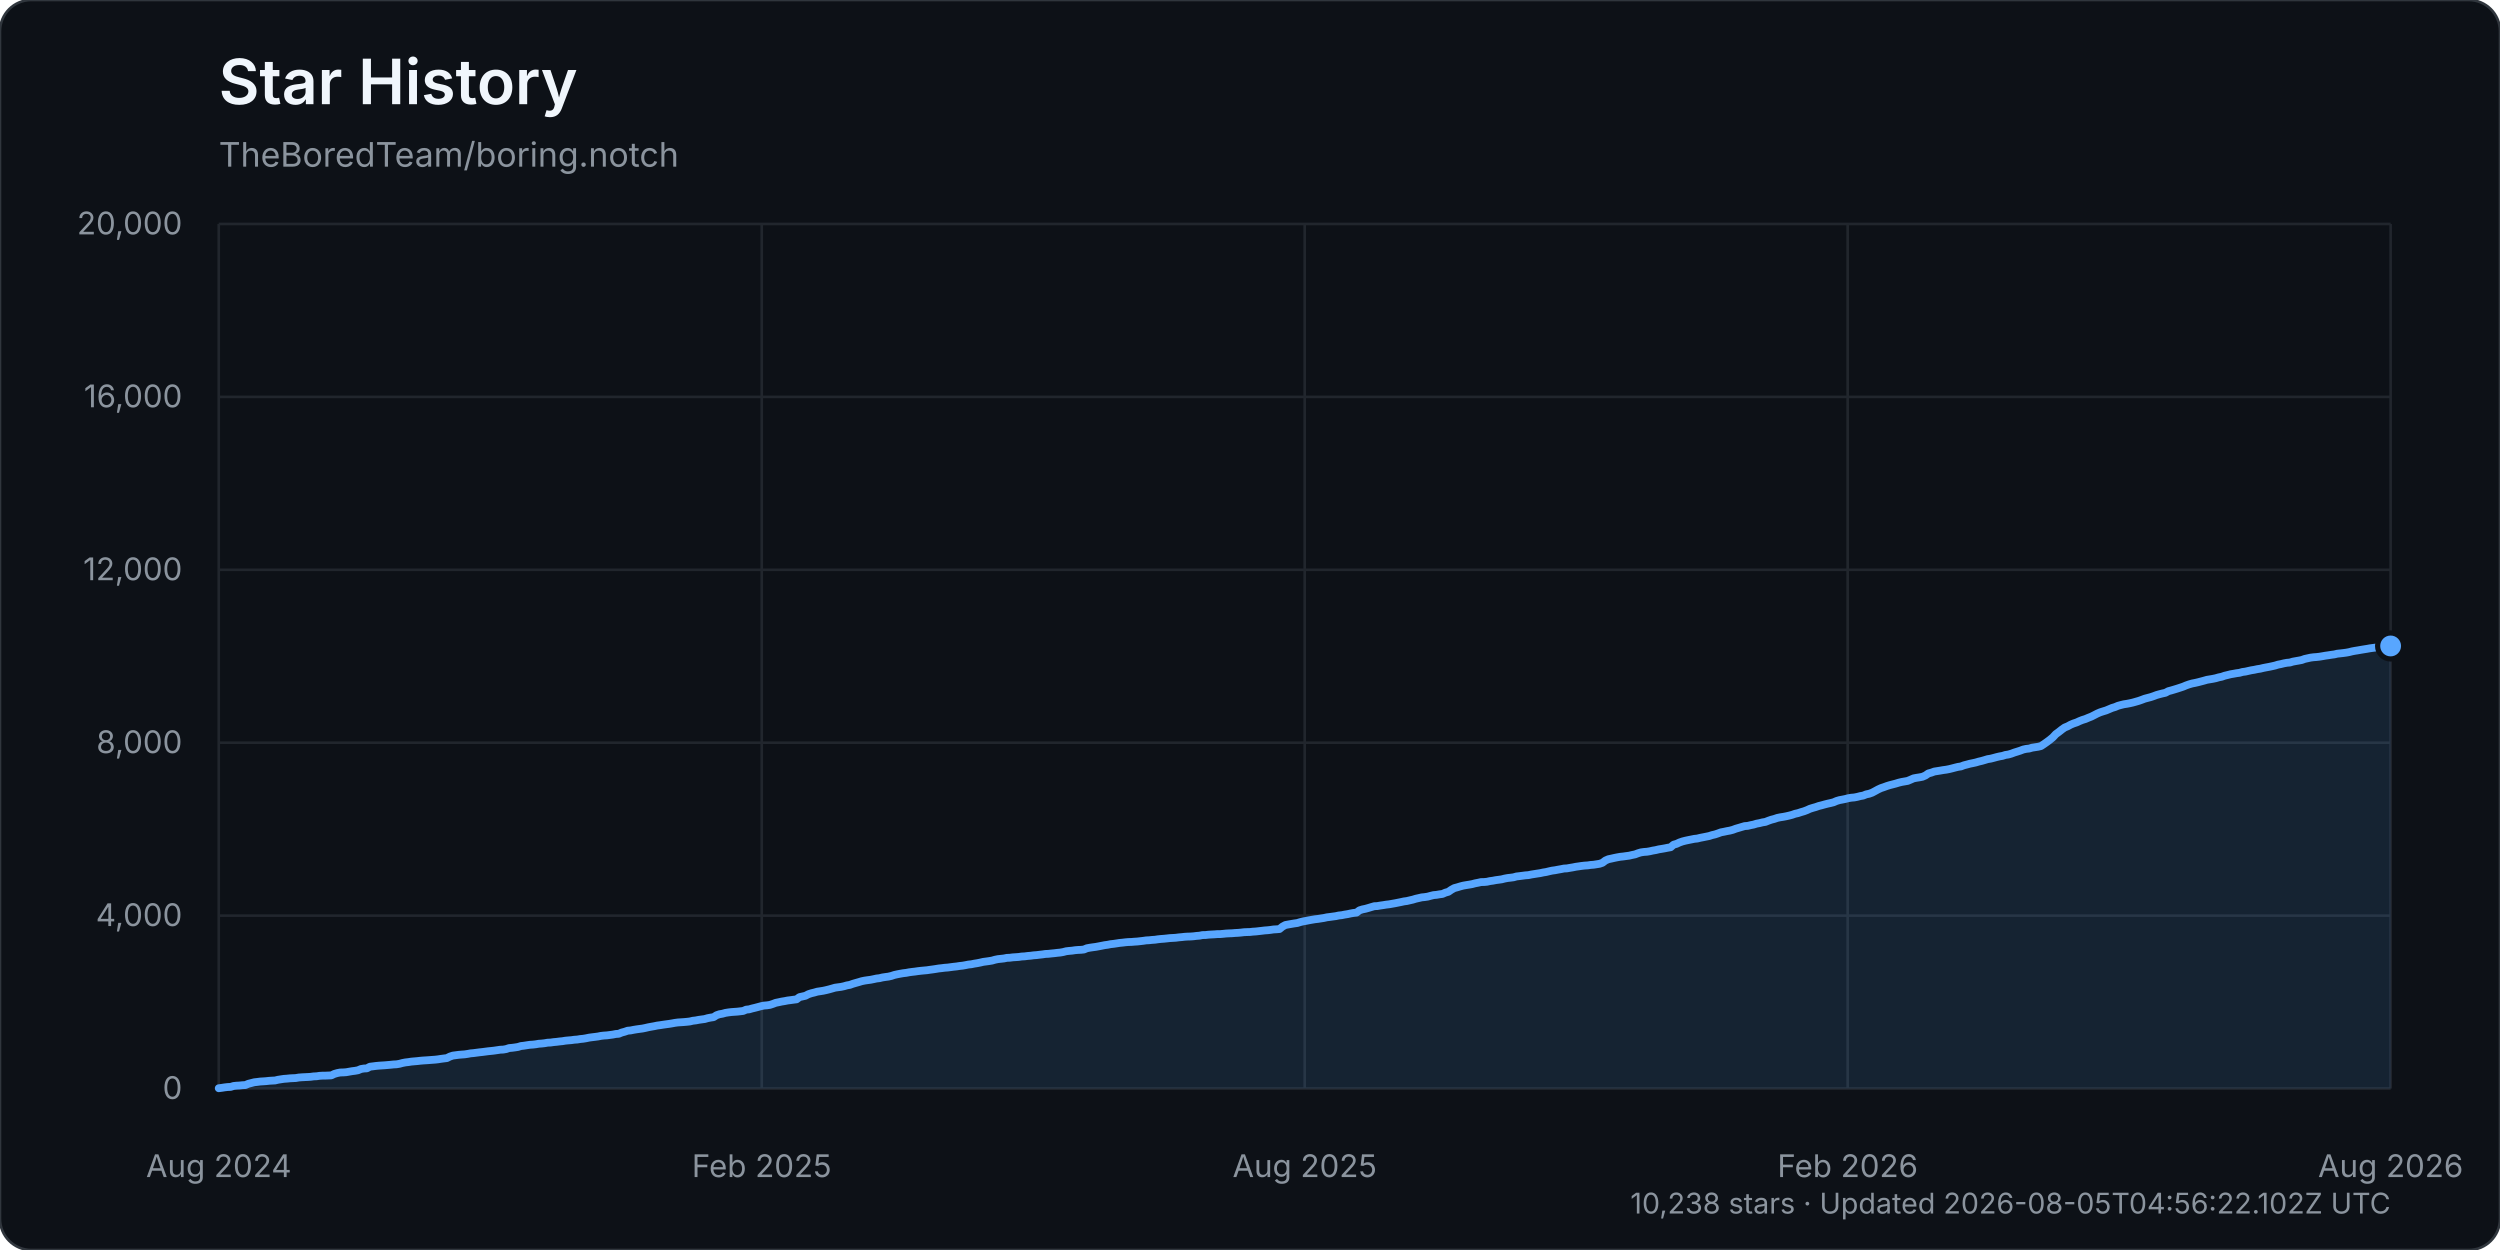
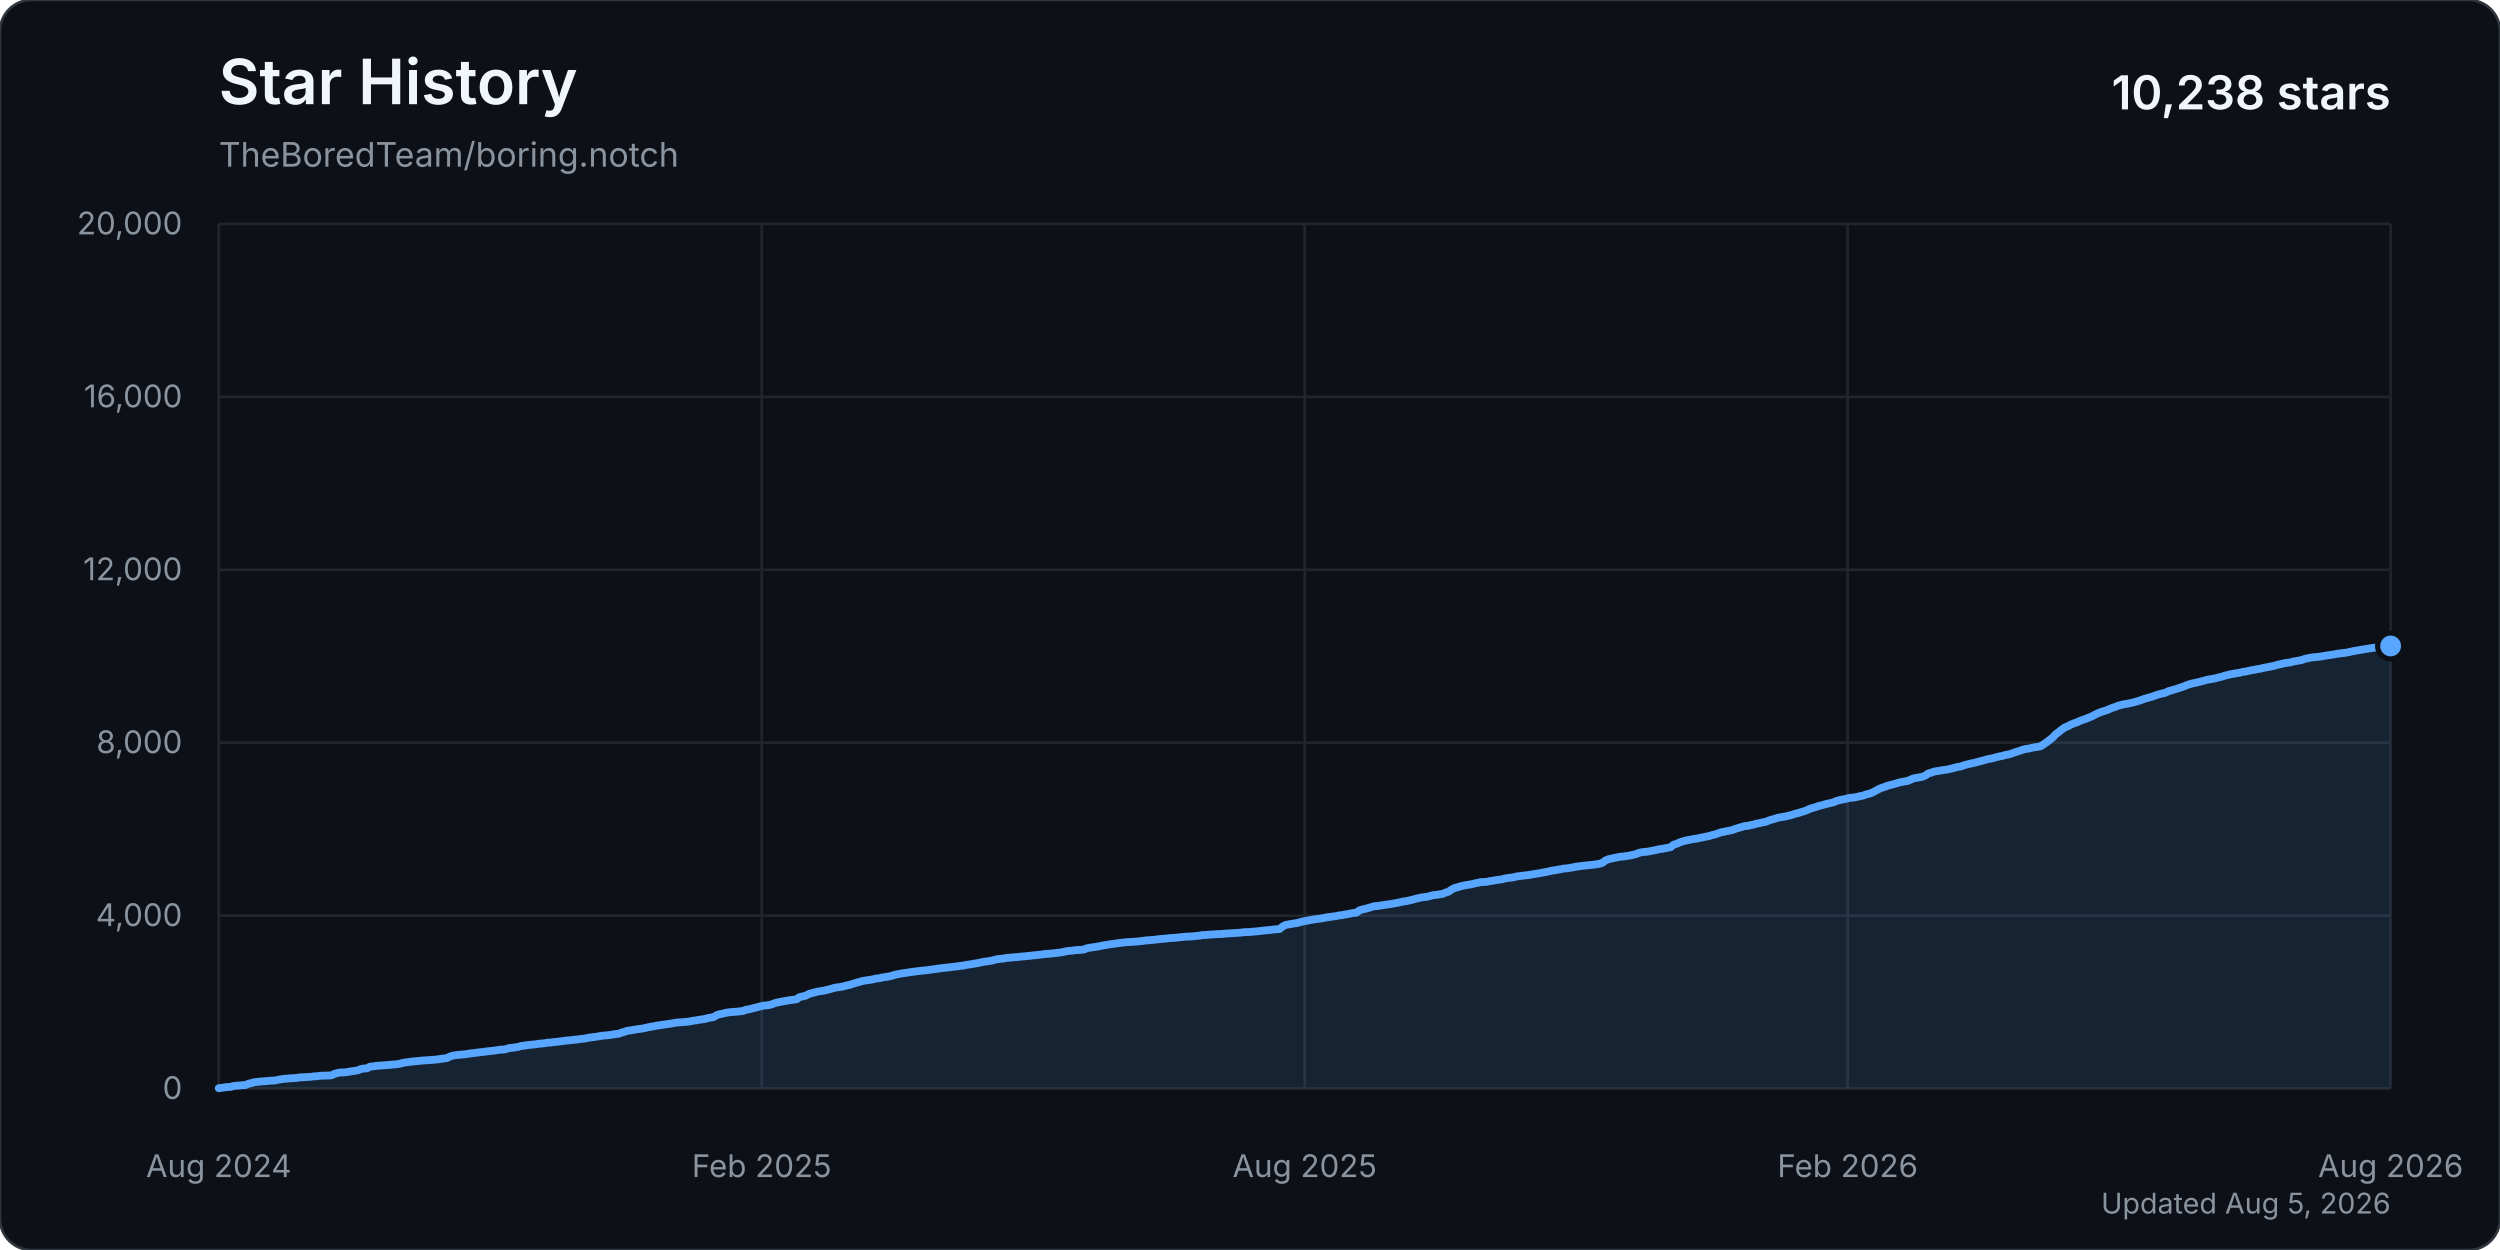
<svg xmlns="http://www.w3.org/2000/svg" width="960" height="480" viewBox="0 0 960 480" role="img" aria-labelledby="title description">
  <rect width="960" height="480" rx="12" fill="#0d1117" stroke="#30363d" />
  <g font-family="-apple-system, BlinkMacSystemFont, 'Segoe UI', sans-serif">
    <text x="84" y="40" fill="#f0f6fc" font-size="24" font-weight="600">Star History</text>
+     <text x="918" y="42" text-anchor="end" fill="#f0f6fc" font-size="18" font-weight="600">10,238 stars</text>
    <text x="84" y="64" fill="#8b949e" font-size="13">TheBoredTeam/boring.notch</text>
    <line x1="84" y1="418.00" x2="918" y2="418.00" stroke="#21262d" stroke-width="1" />
    <text x="70" y="422.00" text-anchor="end" fill="#8b949e" font-size="12">0</text>
    <line x1="84" y1="351.60" x2="918" y2="351.60" stroke="#21262d" stroke-width="1" />
    <text x="70" y="355.60" text-anchor="end" fill="#8b949e" font-size="12">4,000</text>
    <line x1="84" y1="285.20" x2="918" y2="285.20" stroke="#21262d" stroke-width="1" />
    <text x="70" y="289.20" text-anchor="end" fill="#8b949e" font-size="12">8,000</text>
    <line x1="84" y1="218.80" x2="918" y2="218.80" stroke="#21262d" stroke-width="1" />
    <text x="70" y="222.80" text-anchor="end" fill="#8b949e" font-size="12">12,000</text>
    <line x1="84" y1="152.40" x2="918" y2="152.40" stroke="#21262d" stroke-width="1" />
    <text x="70" y="156.40" text-anchor="end" fill="#8b949e" font-size="12">16,000</text>
    <line x1="84" y1="86.00" x2="918" y2="86.00" stroke="#21262d" stroke-width="1" />
    <text x="70" y="90.00" text-anchor="end" fill="#8b949e" font-size="12">20,000</text>
    <line x1="84.00" y1="86" x2="84.00" y2="418" stroke="#21262d" stroke-width="1" />
    <text x="84.00" y="452" text-anchor="middle" fill="#8b949e" font-size="12">Aug 2024</text>
    <line x1="292.50" y1="86" x2="292.50" y2="418" stroke="#21262d" stroke-width="1" />
    <text x="292.50" y="452" text-anchor="middle" fill="#8b949e" font-size="12">Feb 2025</text>
    <line x1="501.00" y1="86" x2="501.00" y2="418" stroke="#21262d" stroke-width="1" />
    <text x="501.00" y="452" text-anchor="middle" fill="#8b949e" font-size="12">Aug 2025</text>
    <line x1="709.50" y1="86" x2="709.50" y2="418" stroke="#21262d" stroke-width="1" />
    <text x="709.50" y="452" text-anchor="middle" fill="#8b949e" font-size="12">Feb 2026</text>
    <line x1="918.00" y1="86" x2="918.00" y2="418" stroke="#21262d" stroke-width="1" />
    <text x="918.00" y="452" text-anchor="middle" fill="#8b949e" font-size="12">Aug 2026</text>
    <path d="M84.00,417.88 L85.14,417.73 L86.28,417.55 L87.41,417.42 L88.55,417.37 L89.69,417.02 L90.83,416.90 L91.96,416.84 L93.10,416.72 L94.24,416.66 L95.38,416.17 L96.52,415.88 L97.65,415.59 L98.79,415.46 L99.93,415.31 L101.07,415.24 L102.20,415.16 L103.34,415.03 L104.48,414.96 L105.62,414.90 L106.76,414.63 L107.89,414.45 L109.03,414.28 L110.17,414.20 L111.31,414.08 L112.44,414.02 L113.58,413.97 L114.72,413.77 L115.86,413.68 L117.00,413.62 L118.13,413.57 L119.27,413.50 L120.41,413.34 L121.55,413.29 L122.68,413.12 L123.82,413.05 L124.96,413.04 L126.10,412.99 L127.24,412.94 L128.37,412.39 L129.51,412.06 L130.65,411.84 L131.79,411.81 L132.92,411.73 L134.06,411.53 L135.20,411.33 L136.34,411.19 L137.48,410.98 L138.61,410.50 L139.75,410.31 L140.89,410.25 L142.03,409.62 L143.17,409.48 L144.30,409.33 L145.44,409.22 L146.58,409.14 L147.72,409.07 L148.85,408.97 L149.99,408.87 L151.13,408.75 L152.27,408.69 L153.41,408.50 L154.54,408.19 L155.68,407.97 L156.82,407.84 L157.96,407.66 L159.09,407.56 L160.23,407.46 L161.37,407.33 L162.51,407.23 L163.65,407.16 L164.78,407.08 L165.92,406.99 L167.06,406.91 L168.20,406.78 L169.33,406.60 L170.47,406.45 L171.61,406.31 L172.75,405.73 L173.89,405.35 L175.02,405.20 L176.16,405.05 L177.30,404.95 L178.44,404.87 L179.57,404.70 L180.71,404.49 L181.85,404.39 L182.99,404.24 L184.13,404.09 L185.26,403.97 L186.40,403.82 L187.54,403.67 L188.68,403.56 L189.81,403.43 L190.95,403.26 L192.09,403.09 L193.23,403.04 L194.37,402.84 L195.50,402.46 L196.64,402.36 L197.78,402.21 L198.92,402.03 L200.05,401.68 L201.19,401.55 L202.33,401.37 L203.47,401.20 L204.61,401.13 L205.74,401.00 L206.88,400.80 L208.02,400.72 L209.16,400.59 L210.29,400.39 L211.43,400.34 L212.57,400.17 L213.71,400.07 L214.85,399.92 L215.98,399.81 L217.12,399.62 L218.26,399.51 L219.40,399.42 L220.53,399.26 L221.67,399.18 L222.81,398.99 L223.95,398.88 L225.09,398.69 L226.22,398.45 L227.36,398.30 L228.50,398.16 L229.64,398.01 L230.77,397.78 L231.91,397.65 L233.05,397.58 L234.19,397.43 L235.33,397.28 L236.46,397.05 L237.60,396.97 L238.74,396.49 L239.88,396.19 L241.02,395.79 L242.15,395.69 L243.29,395.46 L244.43,395.27 L245.57,395.11 L246.70,394.96 L247.84,394.73 L248.98,394.46 L250.12,394.25 L251.26,394.05 L252.39,393.81 L253.53,393.66 L254.67,393.48 L255.81,393.32 L256.94,393.17 L258.08,392.98 L259.22,392.77 L260.36,392.62 L261.50,392.55 L262.63,392.47 L263.77,392.37 L264.91,392.24 L266.05,391.97 L267.18,391.84 L268.32,391.62 L269.46,391.46 L270.60,391.31 L271.74,390.98 L272.87,390.76 L274.01,390.59 L275.15,389.85 L276.29,389.46 L277.42,389.27 L278.56,388.95 L279.70,388.77 L280.84,388.63 L281.98,388.55 L283.11,388.47 L284.25,388.34 L285.39,388.20 L286.53,387.70 L287.66,387.59 L288.80,387.26 L289.94,386.99 L291.08,386.69 L292.22,386.38 L293.35,386.14 L294.49,386.05 L295.63,385.88 L296.77,385.51 L297.90,385.08 L299.04,384.85 L300.18,384.60 L301.32,384.42 L302.46,384.19 L303.59,384.05 L304.73,383.89 L305.87,383.75 L307.01,382.89 L308.14,382.64 L309.28,382.38 L310.42,381.78 L311.56,381.40 L312.70,381.13 L313.83,380.80 L314.97,380.63 L316.11,380.45 L317.25,380.20 L318.38,379.92 L319.52,379.60 L320.66,379.27 L321.80,379.11 L322.94,378.96 L324.07,378.72 L325.21,378.39 L326.35,378.19 L327.49,377.78 L328.62,377.45 L329.76,377.13 L330.90,376.78 L332.04,376.55 L333.18,376.38 L334.31,376.23 L335.45,376.00 L336.59,375.75 L337.73,375.62 L338.86,375.34 L340.00,375.17 L341.14,375.02 L342.28,374.76 L343.42,374.38 L344.55,374.13 L345.69,373.91 L346.83,373.71 L347.97,373.58 L349.11,373.36 L350.24,373.21 L351.38,373.08 L352.52,372.91 L353.66,372.78 L354.79,372.67 L355.93,372.57 L357.07,372.40 L358.21,372.25 L359.35,372.08 L360.48,371.89 L361.62,371.77 L362.76,371.62 L363.90,371.54 L365.03,371.39 L366.17,371.24 L367.31,371.12 L368.45,370.94 L369.59,370.82 L370.72,370.62 L371.86,370.39 L373.00,370.27 L374.14,370.04 L375.27,369.86 L376.41,369.63 L377.55,369.36 L378.69,369.21 L379.83,369.05 L380.96,368.86 L382.10,368.53 L383.24,368.30 L384.38,368.18 L385.51,368.05 L386.65,367.82 L387.79,367.77 L388.93,367.62 L390.07,367.55 L391.20,367.47 L392.34,367.30 L393.48,367.24 L394.62,367.09 L395.75,367.00 L396.89,366.84 L398.03,366.76 L399.17,366.62 L400.31,366.49 L401.44,366.32 L402.58,366.27 L403.72,366.14 L404.86,366.03 L405.99,365.89 L407.13,365.78 L408.27,365.58 L409.41,365.28 L410.55,365.15 L411.68,365.05 L412.82,364.88 L413.96,364.78 L415.10,364.73 L416.23,364.61 L417.37,364.13 L418.51,363.92 L419.65,363.75 L420.79,363.60 L421.92,363.39 L423.06,363.17 L424.20,362.94 L425.34,362.79 L426.47,362.56 L427.61,362.44 L428.75,362.27 L429.89,362.09 L431.03,361.98 L432.16,361.84 L433.30,361.74 L434.44,361.71 L435.58,361.61 L436.71,361.54 L437.85,361.41 L438.99,361.28 L440.13,361.11 L441.27,361.05 L442.40,360.93 L443.54,360.85 L444.68,360.68 L445.82,360.56 L446.95,360.48 L448.09,360.36 L449.23,360.23 L450.37,360.17 L451.51,360.10 L452.64,359.95 L453.78,359.85 L454.92,359.72 L456.06,359.65 L457.20,359.62 L458.33,359.53 L459.47,359.39 L460.61,359.30 L461.75,359.07 L462.88,359.05 L464.02,358.92 L465.16,358.85 L466.30,358.79 L467.44,358.70 L468.57,358.69 L469.71,358.59 L470.85,358.47 L471.99,358.41 L473.12,358.37 L474.26,358.27 L475.40,358.21 L476.54,358.11 L477.68,357.97 L478.81,357.92 L479.95,357.89 L481.09,357.76 L482.23,357.69 L483.36,357.56 L484.50,357.43 L485.64,357.29 L486.78,357.21 L487.92,357.08 L489.05,356.91 L490.19,356.85 L491.33,356.75 L492.47,355.82 L493.60,355.20 L494.74,354.99 L495.88,354.79 L497.02,354.60 L498.16,354.44 L499.29,354.09 L500.43,353.81 L501.57,353.61 L502.71,353.38 L503.84,353.18 L504.98,352.99 L506.12,352.86 L507.26,352.68 L508.40,352.50 L509.53,352.25 L510.67,352.11 L511.81,351.95 L512.95,351.80 L514.08,351.55 L515.22,351.43 L516.36,351.20 L517.50,351.02 L518.64,350.77 L519.77,350.57 L520.91,350.44 L522.05,349.57 L523.19,349.21 L524.32,348.98 L525.46,348.66 L526.60,348.31 L527.74,347.98 L528.88,347.93 L530.01,347.73 L531.15,347.57 L532.29,347.38 L533.43,347.25 L534.56,347.05 L535.70,346.85 L536.84,346.62 L537.98,346.39 L539.12,346.14 L540.25,345.99 L541.39,345.72 L542.53,345.46 L543.67,345.11 L544.80,344.86 L545.94,344.59 L547.08,344.48 L548.22,344.31 L549.36,344.00 L550.49,343.72 L551.63,343.62 L552.77,343.42 L553.91,343.27 L555.05,342.77 L556.18,342.45 L557.32,341.66 L558.46,341.03 L559.60,340.73 L560.73,340.38 L561.87,340.08 L563.01,339.88 L564.15,339.70 L565.29,339.50 L566.42,339.20 L567.56,338.98 L568.70,338.72 L569.84,338.70 L570.97,338.60 L572.11,338.34 L573.25,338.19 L574.39,337.97 L575.53,337.82 L576.66,337.66 L577.80,337.37 L578.94,337.16 L580.08,337.03 L581.21,336.88 L582.35,336.56 L583.49,336.43 L584.63,336.28 L585.77,336.13 L586.90,336.05 L588.04,335.81 L589.18,335.63 L590.32,335.45 L591.45,335.28 L592.59,335.03 L593.73,334.85 L594.87,334.57 L596.01,334.32 L597.14,334.17 L598.28,333.95 L599.42,333.75 L600.56,333.52 L601.69,333.46 L602.83,333.26 L603.97,333.07 L605.11,332.84 L606.25,332.68 L607.38,332.51 L608.52,332.38 L609.66,332.31 L610.80,332.14 L611.93,332.06 L613.07,331.88 L614.21,331.70 L615.35,331.31 L616.49,330.44 L617.62,329.94 L618.76,329.70 L619.90,329.44 L621.04,329.21 L622.17,329.01 L623.31,328.89 L624.45,328.73 L625.59,328.58 L626.73,328.31 L627.86,328.08 L629.00,327.65 L630.14,327.31 L631.28,327.15 L632.41,327.07 L633.55,326.88 L634.69,326.62 L635.83,326.43 L636.97,326.15 L638.10,325.97 L639.24,325.77 L640.38,325.54 L641.52,325.34 L642.65,324.36 L643.79,324.04 L644.93,323.51 L646.07,323.11 L647.21,322.82 L648.34,322.58 L649.48,322.35 L650.62,322.12 L651.76,322.00 L652.89,321.72 L654.03,321.50 L655.17,321.27 L656.31,321.04 L657.45,320.67 L658.58,320.41 L659.72,320.03 L660.86,319.61 L662.00,319.40 L663.14,319.15 L664.27,318.95 L665.41,318.65 L666.55,318.22 L667.69,317.89 L668.82,317.55 L669.96,317.22 L671.10,317.14 L672.24,316.86 L673.38,316.64 L674.51,316.29 L675.65,316.08 L676.79,315.79 L677.93,315.61 L679.06,315.16 L680.20,314.76 L681.34,314.47 L682.48,314.08 L683.62,313.84 L684.75,313.67 L685.89,313.45 L687.03,313.19 L688.17,312.89 L689.30,312.49 L690.44,312.24 L691.58,311.86 L692.72,311.53 L693.86,311.10 L694.99,310.58 L696.13,310.22 L697.27,309.90 L698.41,309.50 L699.54,309.22 L700.68,308.90 L701.82,308.61 L702.96,308.36 L704.10,308.07 L705.23,307.58 L706.37,307.24 L707.51,307.03 L708.65,306.80 L709.78,306.50 L710.92,306.32 L712.06,306.22 L713.20,306.00 L714.34,305.70 L715.47,305.50 L716.61,305.04 L717.75,304.80 L718.89,304.39 L720.02,303.79 L721.16,303.16 L722.30,302.63 L723.44,302.25 L724.58,301.83 L725.71,301.48 L726.85,301.19 L727.99,300.89 L729.13,300.54 L730.26,300.27 L731.40,300.07 L732.54,299.87 L733.68,299.39 L734.82,298.89 L735.95,298.68 L737.09,298.50 L738.23,298.28 L739.37,297.78 L740.50,297.00 L741.64,296.69 L742.78,296.27 L743.92,296.09 L745.06,295.91 L746.19,295.71 L747.33,295.56 L748.47,295.34 L749.61,295.06 L750.74,294.76 L751.88,294.48 L753.02,294.31 L754.16,293.87 L755.30,293.58 L756.43,293.27 L757.57,293.04 L758.71,292.79 L759.85,292.45 L760.98,292.19 L762.12,291.86 L763.26,291.51 L764.40,291.33 L765.54,291.04 L766.67,290.73 L767.81,290.46 L768.95,290.26 L770.09,289.90 L771.23,289.73 L772.36,289.40 L773.50,288.97 L774.64,288.62 L775.78,288.25 L776.91,287.82 L778.05,287.57 L779.19,287.44 L780.33,287.11 L781.47,286.93 L782.60,286.76 L783.74,286.49 L784.88,285.73 L786.02,284.93 L787.15,284.09 L788.29,283.14 L789.43,281.91 L790.57,281.08 L791.71,280.17 L792.84,279.37 L793.98,278.91 L795.12,278.28 L796.26,277.80 L797.39,277.43 L798.53,276.90 L799.67,276.45 L800.81,276.10 L801.95,275.61 L803.08,275.17 L804.22,274.59 L805.36,274.00 L806.50,273.51 L807.63,273.15 L808.77,272.80 L809.91,272.32 L811.05,271.84 L812.19,271.50 L813.32,271.02 L814.46,270.71 L815.60,270.43 L816.74,270.26 L817.87,270.04 L819.01,269.78 L820.15,269.46 L821.29,269.13 L822.43,268.73 L823.56,268.30 L824.70,268.00 L825.84,267.70 L826.98,267.32 L828.11,266.89 L829.25,266.57 L830.39,266.28 L831.53,266.03 L832.67,265.41 L833.80,265.11 L834.94,264.77 L836.08,264.42 L837.22,264.05 L838.35,263.67 L839.49,263.19 L840.63,262.79 L841.77,262.46 L842.91,262.24 L844.04,261.98 L845.18,261.68 L846.32,261.38 L847.46,261.05 L848.59,260.86 L849.73,260.67 L850.87,260.43 L852.01,260.10 L853.15,259.87 L854.28,259.47 L855.42,259.20 L856.56,258.91 L857.70,258.72 L858.83,258.51 L859.97,258.36 L861.11,258.04 L862.25,257.89 L863.39,257.63 L864.52,257.38 L865.66,257.20 L866.80,256.95 L867.94,256.78 L869.08,256.50 L870.21,256.28 L871.35,256.07 L872.49,255.83 L873.63,255.57 L874.76,255.22 L875.90,255.00 L877.04,254.72 L878.18,254.51 L879.32,254.41 L880.45,254.07 L881.59,253.86 L882.73,253.66 L883.87,253.44 L885.00,253.03 L886.14,252.78 L887.28,252.53 L888.42,252.38 L889.56,252.30 L890.69,252.17 L891.83,251.98 L892.97,251.78 L894.11,251.62 L895.24,251.44 L896.38,251.29 L897.52,251.02 L898.66,250.90 L899.80,250.77 L900.93,250.62 L902.07,250.41 L903.21,250.12 L904.35,249.91 L905.48,249.73 L906.62,249.53 L907.76,249.34 L908.90,249.16 L910.04,248.95 L911.17,248.80 L912.31,248.65 L913.45,248.45 L914.59,248.31 L915.72,248.17 L916.86,248.05 L918.00,248.05 L918.00,418.00 L84.00,418.00 Z" fill="#58a6ff" opacity="0.12" />
    <path d="M84.00,417.88 L85.14,417.73 L86.28,417.55 L87.41,417.42 L88.55,417.37 L89.69,417.02 L90.83,416.90 L91.96,416.84 L93.10,416.72 L94.24,416.66 L95.38,416.17 L96.52,415.88 L97.65,415.59 L98.79,415.46 L99.93,415.31 L101.07,415.24 L102.20,415.16 L103.34,415.03 L104.48,414.96 L105.62,414.90 L106.76,414.63 L107.89,414.45 L109.03,414.28 L110.17,414.20 L111.31,414.08 L112.44,414.02 L113.58,413.97 L114.72,413.77 L115.86,413.68 L117.00,413.62 L118.13,413.57 L119.27,413.50 L120.41,413.34 L121.55,413.29 L122.68,413.12 L123.82,413.05 L124.96,413.04 L126.10,412.99 L127.24,412.94 L128.37,412.39 L129.51,412.06 L130.65,411.84 L131.79,411.81 L132.92,411.73 L134.06,411.53 L135.20,411.33 L136.34,411.19 L137.48,410.98 L138.61,410.50 L139.75,410.31 L140.89,410.25 L142.03,409.62 L143.17,409.48 L144.30,409.33 L145.44,409.22 L146.58,409.14 L147.72,409.07 L148.85,408.97 L149.99,408.87 L151.13,408.75 L152.27,408.69 L153.41,408.50 L154.54,408.19 L155.68,407.97 L156.82,407.84 L157.96,407.66 L159.09,407.56 L160.23,407.46 L161.37,407.33 L162.51,407.23 L163.65,407.16 L164.78,407.08 L165.92,406.99 L167.06,406.91 L168.20,406.78 L169.33,406.60 L170.47,406.45 L171.61,406.31 L172.75,405.73 L173.89,405.35 L175.02,405.20 L176.16,405.05 L177.30,404.95 L178.44,404.87 L179.57,404.70 L180.71,404.49 L181.85,404.39 L182.99,404.24 L184.13,404.09 L185.26,403.97 L186.40,403.82 L187.54,403.67 L188.68,403.56 L189.81,403.43 L190.95,403.26 L192.09,403.09 L193.23,403.04 L194.37,402.84 L195.50,402.46 L196.64,402.36 L197.78,402.21 L198.92,402.03 L200.05,401.68 L201.19,401.55 L202.33,401.37 L203.47,401.20 L204.61,401.13 L205.74,401.00 L206.88,400.80 L208.02,400.72 L209.16,400.59 L210.29,400.39 L211.43,400.34 L212.57,400.17 L213.71,400.07 L214.85,399.92 L215.98,399.81 L217.12,399.62 L218.26,399.51 L219.40,399.42 L220.53,399.26 L221.67,399.18 L222.81,398.99 L223.95,398.88 L225.09,398.69 L226.22,398.45 L227.36,398.30 L228.50,398.16 L229.64,398.01 L230.77,397.78 L231.91,397.65 L233.05,397.58 L234.19,397.43 L235.33,397.28 L236.46,397.05 L237.60,396.97 L238.74,396.49 L239.88,396.19 L241.02,395.79 L242.15,395.69 L243.29,395.46 L244.43,395.27 L245.57,395.11 L246.70,394.96 L247.84,394.73 L248.98,394.46 L250.12,394.25 L251.26,394.05 L252.39,393.81 L253.53,393.66 L254.67,393.48 L255.81,393.32 L256.94,393.17 L258.08,392.98 L259.22,392.77 L260.36,392.62 L261.50,392.55 L262.63,392.47 L263.77,392.37 L264.91,392.24 L266.05,391.97 L267.18,391.84 L268.32,391.62 L269.46,391.46 L270.60,391.31 L271.74,390.98 L272.87,390.76 L274.01,390.59 L275.15,389.85 L276.29,389.46 L277.42,389.27 L278.56,388.95 L279.70,388.77 L280.84,388.63 L281.98,388.55 L283.11,388.47 L284.25,388.34 L285.39,388.20 L286.53,387.70 L287.66,387.59 L288.80,387.26 L289.94,386.99 L291.08,386.69 L292.22,386.38 L293.35,386.14 L294.49,386.05 L295.63,385.88 L296.77,385.51 L297.90,385.08 L299.04,384.85 L300.18,384.60 L301.32,384.42 L302.46,384.19 L303.59,384.05 L304.73,383.89 L305.87,383.75 L307.01,382.89 L308.14,382.64 L309.28,382.38 L310.42,381.78 L311.56,381.40 L312.70,381.13 L313.83,380.80 L314.97,380.63 L316.11,380.45 L317.25,380.20 L318.38,379.92 L319.52,379.60 L320.66,379.27 L321.80,379.11 L322.94,378.96 L324.07,378.72 L325.21,378.39 L326.35,378.19 L327.49,377.78 L328.62,377.45 L329.76,377.13 L330.90,376.78 L332.04,376.55 L333.18,376.38 L334.31,376.23 L335.45,376.00 L336.59,375.75 L337.73,375.62 L338.86,375.34 L340.00,375.17 L341.14,375.02 L342.28,374.76 L343.42,374.38 L344.55,374.13 L345.69,373.91 L346.83,373.71 L347.97,373.58 L349.11,373.36 L350.24,373.21 L351.38,373.08 L352.52,372.91 L353.66,372.78 L354.79,372.67 L355.93,372.57 L357.07,372.40 L358.21,372.25 L359.35,372.08 L360.48,371.89 L361.62,371.77 L362.76,371.62 L363.90,371.54 L365.03,371.39 L366.17,371.24 L367.31,371.12 L368.45,370.94 L369.59,370.82 L370.72,370.62 L371.86,370.39 L373.00,370.27 L374.14,370.04 L375.27,369.86 L376.41,369.63 L377.55,369.36 L378.69,369.21 L379.83,369.05 L380.96,368.86 L382.10,368.53 L383.24,368.30 L384.38,368.18 L385.51,368.05 L386.65,367.82 L387.79,367.77 L388.93,367.62 L390.07,367.55 L391.20,367.47 L392.34,367.30 L393.48,367.24 L394.62,367.09 L395.75,367.00 L396.89,366.84 L398.03,366.76 L399.17,366.62 L400.31,366.49 L401.44,366.32 L402.58,366.27 L403.72,366.14 L404.86,366.03 L405.99,365.89 L407.13,365.78 L408.27,365.58 L409.41,365.28 L410.55,365.15 L411.68,365.05 L412.82,364.88 L413.96,364.78 L415.10,364.73 L416.23,364.61 L417.37,364.13 L418.51,363.92 L419.65,363.75 L420.79,363.60 L421.92,363.39 L423.06,363.17 L424.20,362.94 L425.34,362.79 L426.47,362.56 L427.61,362.44 L428.75,362.27 L429.89,362.09 L431.03,361.98 L432.16,361.84 L433.30,361.74 L434.44,361.71 L435.58,361.61 L436.71,361.54 L437.85,361.41 L438.99,361.28 L440.13,361.11 L441.27,361.05 L442.40,360.93 L443.54,360.85 L444.68,360.68 L445.82,360.56 L446.95,360.48 L448.09,360.36 L449.23,360.23 L450.37,360.17 L451.51,360.10 L452.64,359.95 L453.78,359.85 L454.92,359.72 L456.06,359.65 L457.20,359.62 L458.33,359.53 L459.47,359.39 L460.61,359.30 L461.75,359.07 L462.88,359.05 L464.02,358.92 L465.16,358.85 L466.30,358.79 L467.44,358.70 L468.57,358.69 L469.71,358.59 L470.85,358.47 L471.99,358.41 L473.12,358.37 L474.26,358.27 L475.40,358.21 L476.54,358.11 L477.68,357.97 L478.81,357.92 L479.95,357.89 L481.09,357.76 L482.23,357.69 L483.36,357.56 L484.50,357.43 L485.64,357.29 L486.78,357.21 L487.92,357.08 L489.05,356.91 L490.19,356.85 L491.33,356.75 L492.47,355.82 L493.60,355.20 L494.74,354.99 L495.88,354.79 L497.02,354.60 L498.16,354.44 L499.29,354.09 L500.43,353.81 L501.57,353.61 L502.71,353.38 L503.84,353.18 L504.98,352.99 L506.12,352.86 L507.26,352.68 L508.40,352.50 L509.53,352.25 L510.67,352.11 L511.81,351.95 L512.95,351.80 L514.08,351.55 L515.22,351.43 L516.36,351.20 L517.50,351.02 L518.64,350.77 L519.77,350.57 L520.91,350.44 L522.05,349.57 L523.19,349.21 L524.32,348.98 L525.46,348.66 L526.60,348.31 L527.74,347.98 L528.88,347.93 L530.01,347.73 L531.15,347.57 L532.29,347.38 L533.43,347.25 L534.56,347.05 L535.70,346.85 L536.84,346.62 L537.98,346.39 L539.12,346.14 L540.25,345.99 L541.39,345.72 L542.53,345.46 L543.67,345.11 L544.80,344.86 L545.94,344.59 L547.08,344.48 L548.22,344.31 L549.36,344.00 L550.49,343.72 L551.63,343.62 L552.77,343.42 L553.91,343.27 L555.05,342.77 L556.18,342.45 L557.32,341.66 L558.46,341.03 L559.60,340.73 L560.73,340.38 L561.87,340.08 L563.01,339.88 L564.15,339.70 L565.29,339.50 L566.42,339.20 L567.56,338.98 L568.70,338.72 L569.84,338.70 L570.97,338.60 L572.11,338.34 L573.25,338.19 L574.39,337.97 L575.53,337.82 L576.66,337.66 L577.80,337.37 L578.94,337.16 L580.08,337.03 L581.21,336.88 L582.35,336.56 L583.49,336.43 L584.63,336.28 L585.77,336.13 L586.90,336.05 L588.04,335.81 L589.18,335.63 L590.32,335.45 L591.45,335.28 L592.59,335.03 L593.73,334.85 L594.87,334.57 L596.01,334.32 L597.14,334.17 L598.28,333.95 L599.42,333.75 L600.56,333.52 L601.69,333.46 L602.83,333.26 L603.97,333.07 L605.11,332.84 L606.25,332.68 L607.38,332.51 L608.52,332.38 L609.66,332.31 L610.80,332.14 L611.93,332.06 L613.07,331.88 L614.21,331.70 L615.35,331.31 L616.49,330.44 L617.62,329.94 L618.76,329.70 L619.90,329.44 L621.04,329.21 L622.17,329.01 L623.31,328.89 L624.45,328.73 L625.59,328.58 L626.73,328.31 L627.86,328.08 L629.00,327.65 L630.14,327.31 L631.28,327.15 L632.41,327.07 L633.55,326.88 L634.69,326.62 L635.83,326.43 L636.97,326.15 L638.10,325.97 L639.24,325.77 L640.38,325.54 L641.52,325.34 L642.65,324.36 L643.79,324.04 L644.93,323.51 L646.07,323.11 L647.21,322.82 L648.34,322.58 L649.48,322.35 L650.62,322.12 L651.76,322.00 L652.89,321.72 L654.03,321.50 L655.17,321.27 L656.31,321.04 L657.45,320.67 L658.58,320.41 L659.72,320.03 L660.86,319.61 L662.00,319.40 L663.14,319.15 L664.27,318.95 L665.41,318.65 L666.55,318.22 L667.69,317.89 L668.82,317.55 L669.96,317.22 L671.10,317.14 L672.24,316.86 L673.38,316.64 L674.51,316.29 L675.65,316.08 L676.79,315.79 L677.93,315.61 L679.06,315.16 L680.20,314.76 L681.34,314.47 L682.48,314.08 L683.62,313.84 L684.75,313.67 L685.89,313.45 L687.03,313.19 L688.17,312.89 L689.30,312.49 L690.44,312.24 L691.58,311.86 L692.72,311.53 L693.86,311.10 L694.99,310.58 L696.13,310.22 L697.27,309.90 L698.41,309.50 L699.54,309.22 L700.68,308.90 L701.82,308.61 L702.96,308.36 L704.10,308.07 L705.23,307.58 L706.37,307.24 L707.51,307.03 L708.65,306.80 L709.78,306.50 L710.92,306.32 L712.06,306.22 L713.20,306.00 L714.34,305.70 L715.47,305.50 L716.61,305.04 L717.75,304.80 L718.89,304.39 L720.02,303.79 L721.16,303.16 L722.30,302.63 L723.44,302.25 L724.58,301.83 L725.71,301.48 L726.85,301.19 L727.99,300.89 L729.13,300.54 L730.26,300.27 L731.40,300.07 L732.54,299.87 L733.68,299.39 L734.82,298.89 L735.95,298.68 L737.09,298.50 L738.23,298.28 L739.37,297.78 L740.50,297.00 L741.64,296.69 L742.78,296.27 L743.92,296.09 L745.06,295.91 L746.19,295.71 L747.33,295.56 L748.47,295.34 L749.61,295.06 L750.74,294.76 L751.88,294.48 L753.02,294.31 L754.16,293.87 L755.30,293.58 L756.43,293.27 L757.57,293.04 L758.71,292.79 L759.85,292.45 L760.98,292.19 L762.12,291.86 L763.26,291.51 L764.40,291.33 L765.54,291.04 L766.67,290.73 L767.81,290.46 L768.95,290.26 L770.09,289.90 L771.23,289.73 L772.36,289.40 L773.50,288.97 L774.64,288.62 L775.78,288.25 L776.91,287.82 L778.05,287.57 L779.19,287.44 L780.33,287.11 L781.47,286.93 L782.60,286.76 L783.74,286.49 L784.88,285.73 L786.02,284.93 L787.15,284.09 L788.29,283.14 L789.43,281.91 L790.57,281.08 L791.71,280.17 L792.84,279.37 L793.98,278.91 L795.12,278.28 L796.26,277.80 L797.39,277.43 L798.53,276.90 L799.67,276.45 L800.81,276.10 L801.95,275.61 L803.08,275.17 L804.22,274.59 L805.36,274.00 L806.50,273.51 L807.63,273.15 L808.77,272.80 L809.91,272.32 L811.05,271.84 L812.19,271.50 L813.32,271.02 L814.46,270.71 L815.60,270.43 L816.74,270.26 L817.87,270.04 L819.01,269.78 L820.15,269.46 L821.29,269.13 L822.43,268.73 L823.56,268.30 L824.70,268.00 L825.84,267.70 L826.98,267.32 L828.11,266.89 L829.25,266.57 L830.39,266.28 L831.53,266.03 L832.67,265.41 L833.80,265.11 L834.94,264.77 L836.08,264.42 L837.22,264.05 L838.35,263.67 L839.49,263.19 L840.63,262.79 L841.77,262.46 L842.91,262.24 L844.04,261.98 L845.18,261.68 L846.32,261.38 L847.46,261.05 L848.59,260.86 L849.73,260.67 L850.87,260.43 L852.01,260.10 L853.15,259.87 L854.28,259.47 L855.42,259.20 L856.56,258.91 L857.70,258.72 L858.83,258.51 L859.97,258.36 L861.11,258.04 L862.25,257.89 L863.39,257.63 L864.52,257.38 L865.66,257.20 L866.80,256.95 L867.94,256.78 L869.08,256.50 L870.21,256.28 L871.35,256.07 L872.49,255.83 L873.63,255.57 L874.76,255.22 L875.90,255.00 L877.04,254.72 L878.18,254.51 L879.32,254.41 L880.45,254.07 L881.59,253.86 L882.73,253.66 L883.87,253.44 L885.00,253.03 L886.14,252.78 L887.28,252.53 L888.42,252.38 L889.56,252.30 L890.69,252.17 L891.83,251.98 L892.97,251.78 L894.11,251.62 L895.24,251.44 L896.38,251.29 L897.52,251.02 L898.66,250.90 L899.80,250.77 L900.93,250.62 L902.07,250.41 L903.21,250.12 L904.35,249.91 L905.48,249.73 L906.62,249.53 L907.76,249.34 L908.90,249.16 L910.04,248.95 L911.17,248.80 L912.31,248.65 L913.45,248.45 L914.59,248.31 L915.72,248.17 L916.86,248.05 L918.00,248.05" fill="none" stroke="#58a6ff" stroke-width="3" stroke-linecap="round" stroke-linejoin="round" />
    <circle cx="918.00" cy="248.05" r="5" fill="#58a6ff" stroke="#0d1117" stroke-width="2" />
-     <text x="918" y="466" text-anchor="end" fill="#8b949e" font-size="11">10,238 stars · Updated 2026-08-05T04:56:22.102Z UTC</text>
+     <text x="918" y="466" text-anchor="end" fill="#8b949e" font-size="11">Updated Aug 5, 2026</text>
  </g>
</svg>
